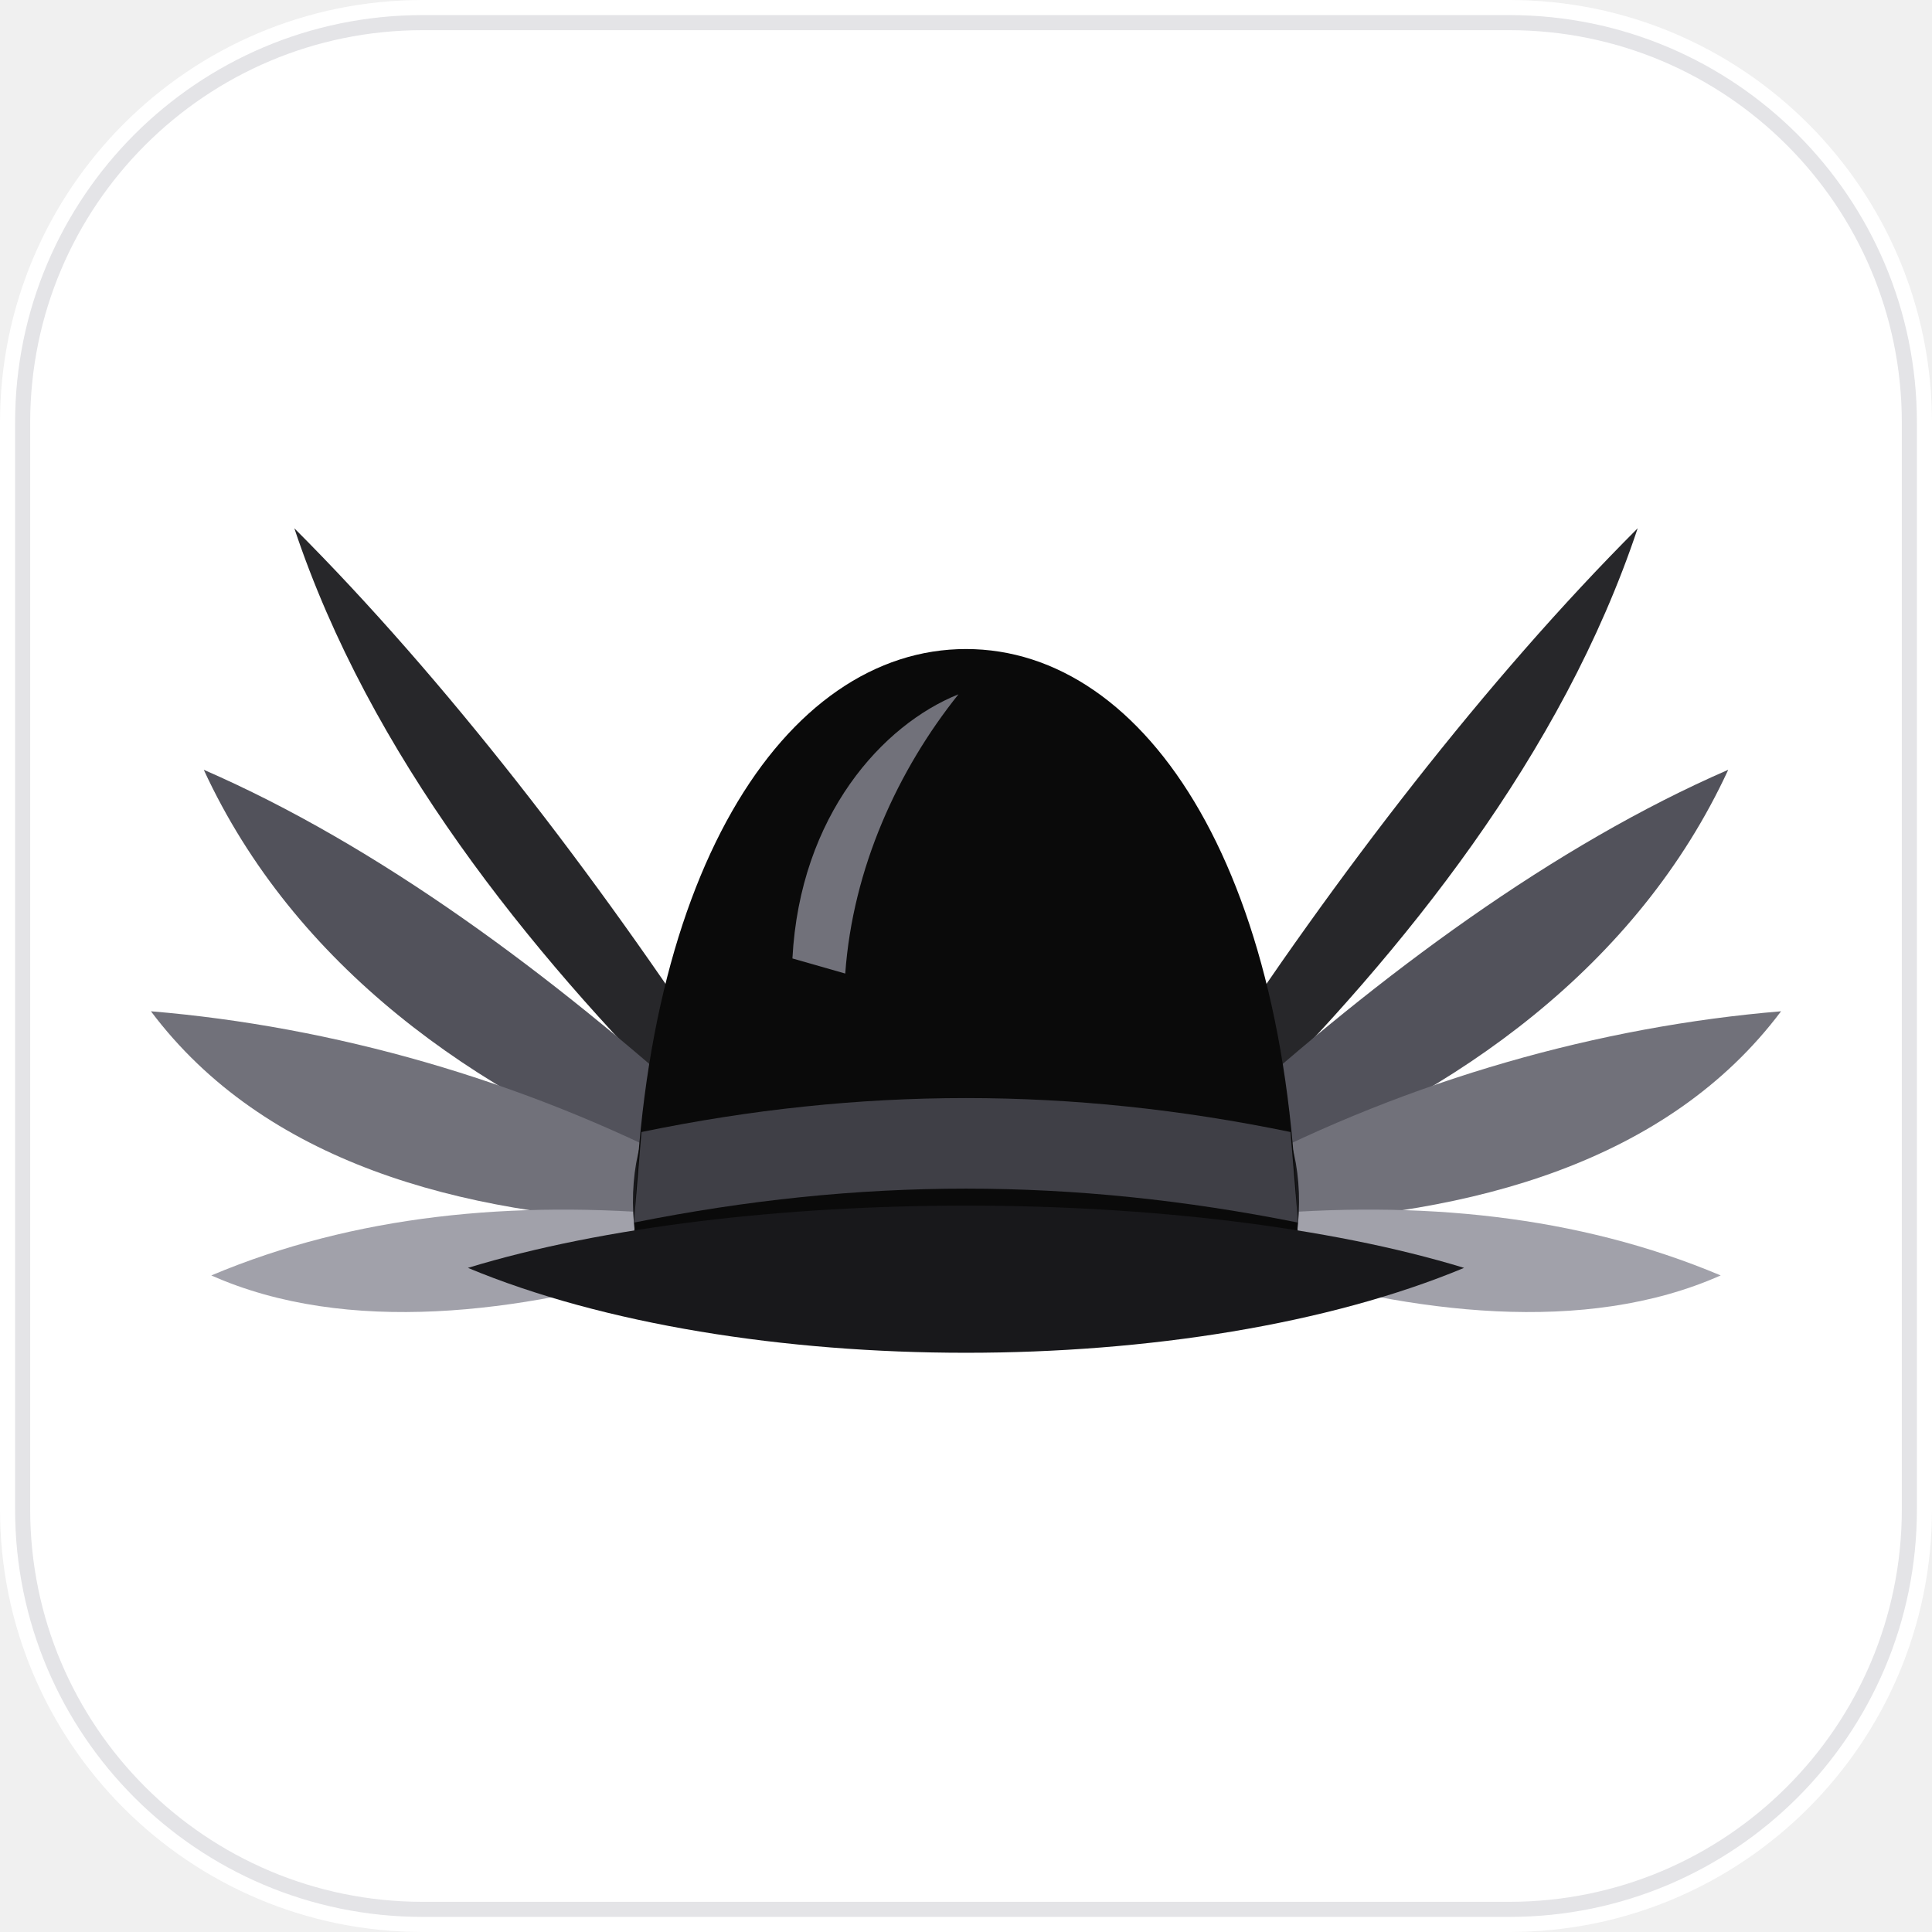
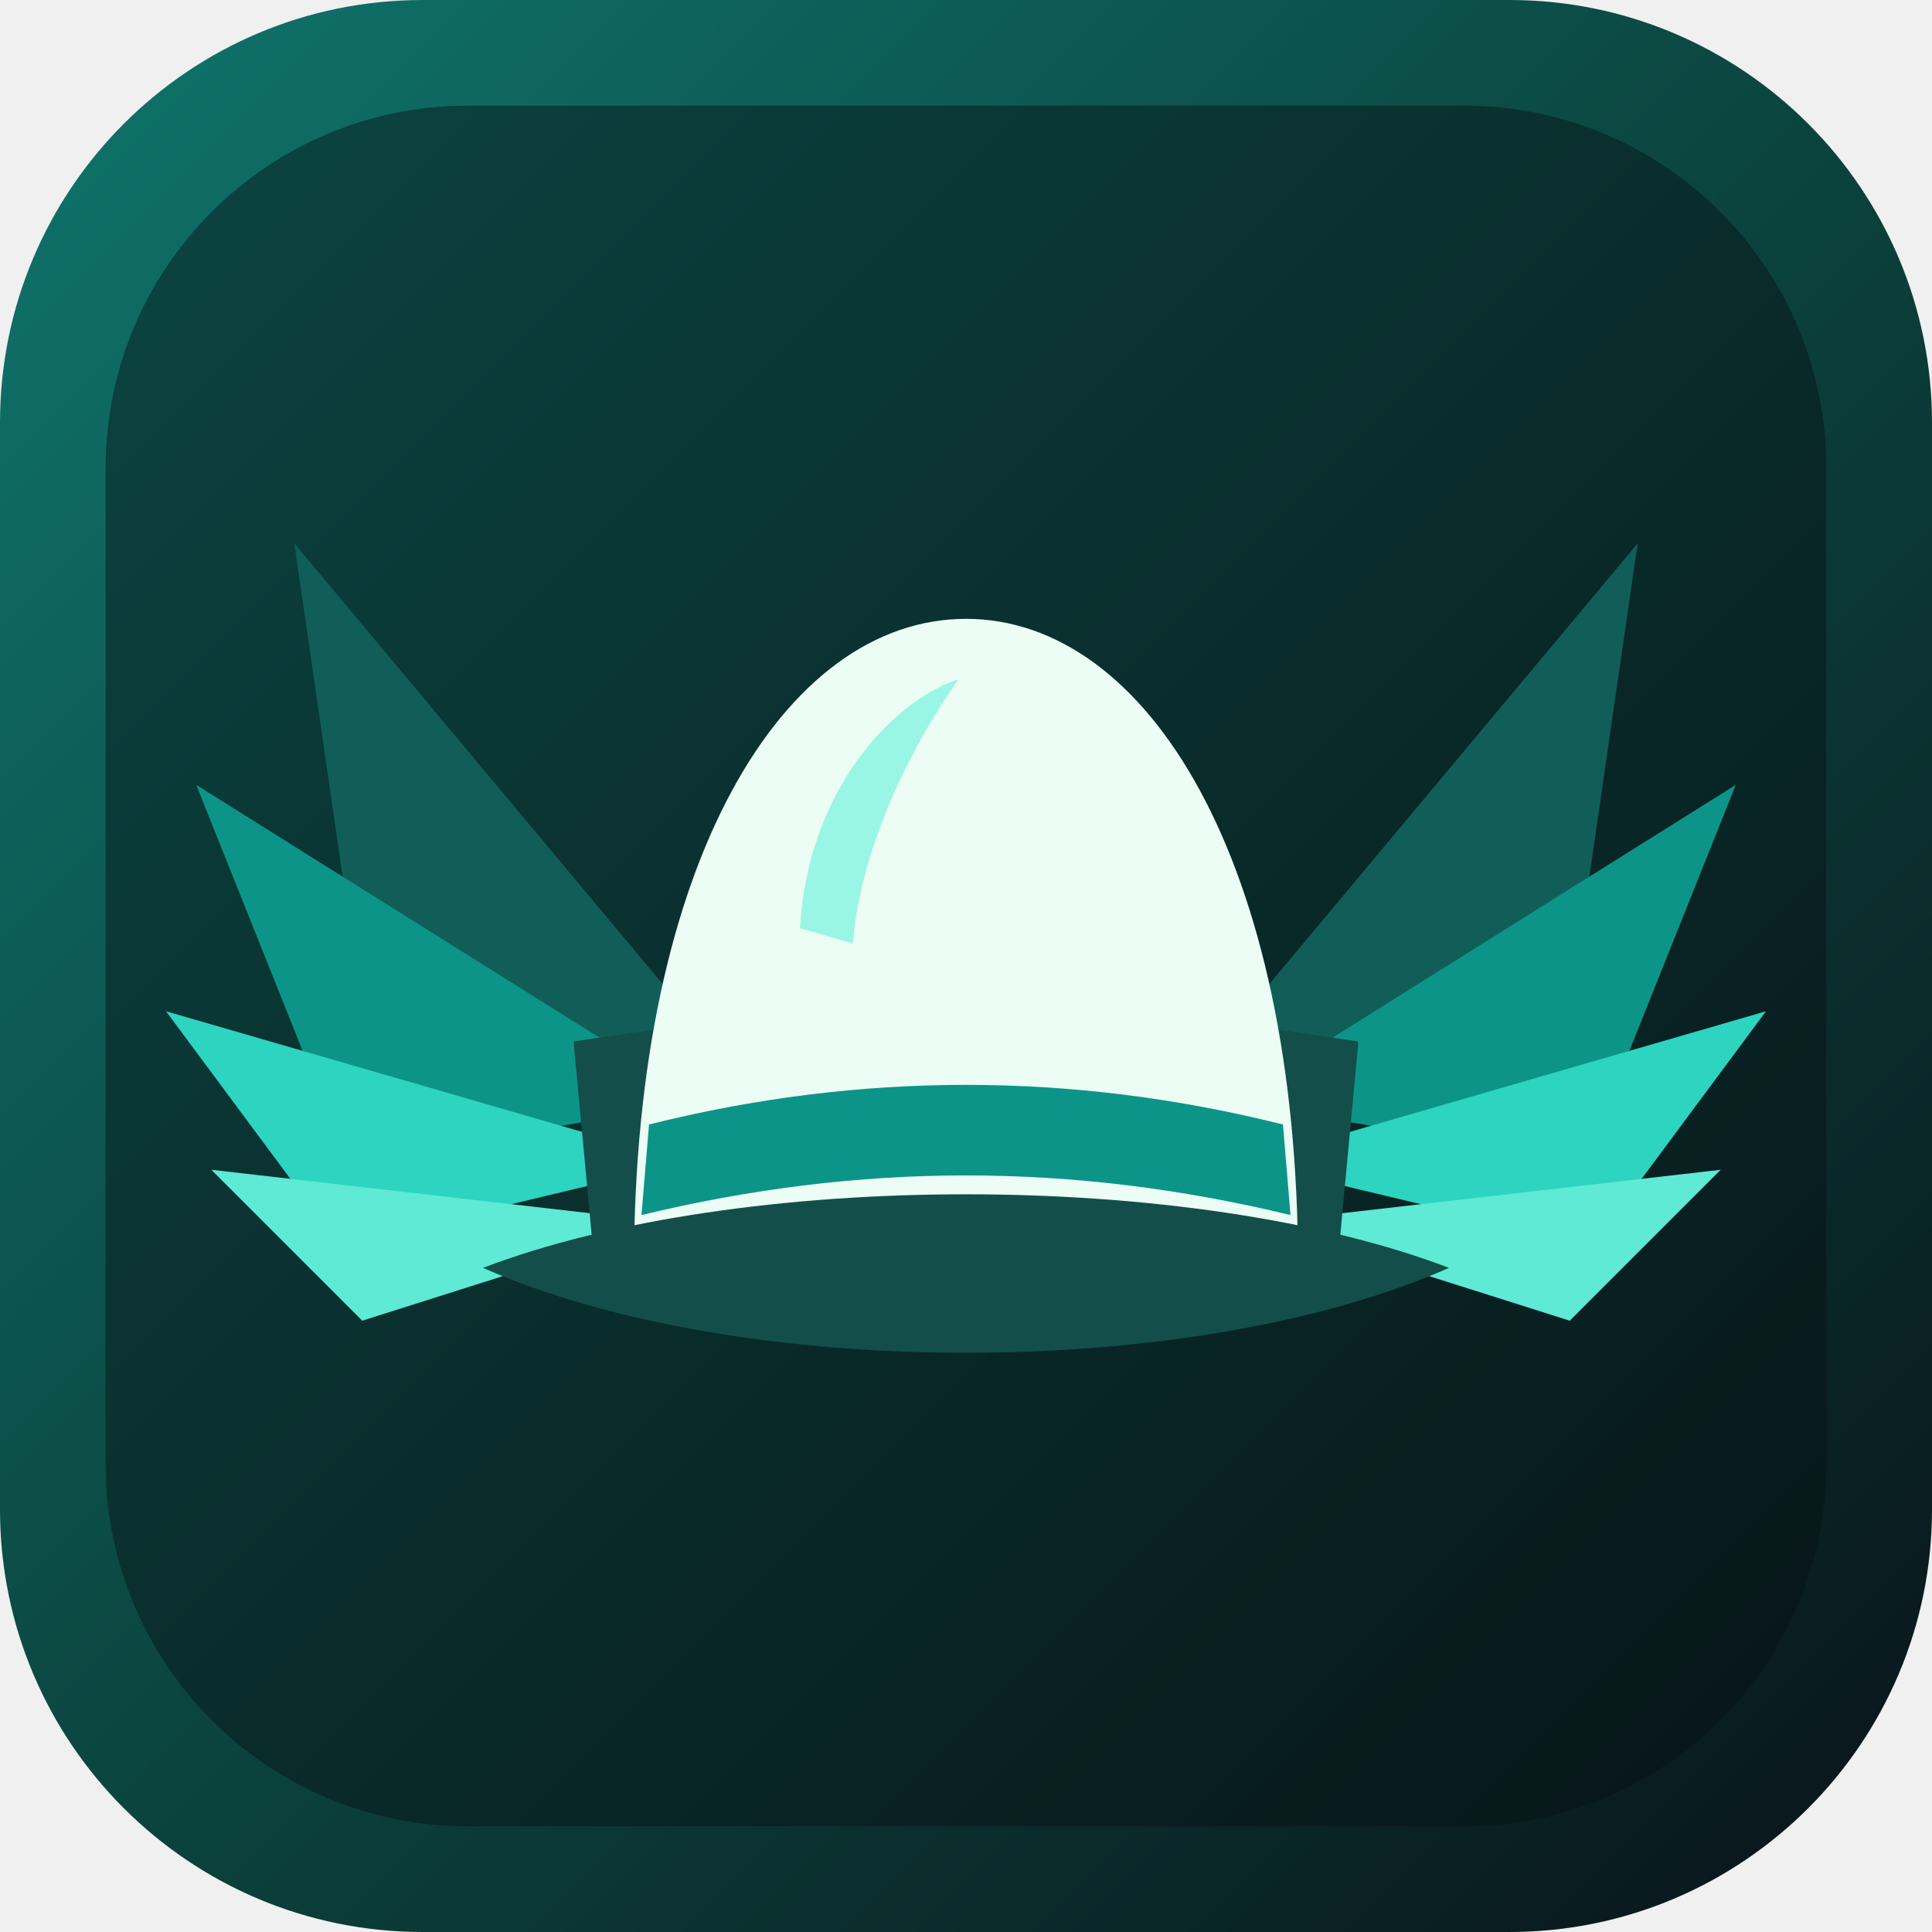
<svg xmlns="http://www.w3.org/2000/svg" viewBox="0 0 512 512" role="img" aria-label="Archer">
-   <rect width="512" height="512" rx="112" fill="#ffffff" />
-   <rect x="6" y="6" width="500" height="500" rx="106" fill="none" stroke="#e4e4e7" stroke-width="4" />
+   <defs>
+     <linearGradient id="archerPlate" x1="0" y1="0" x2="1" y2="1">
+       <stop offset="0" stop-color="#0F766E" />
+       <stop offset="0.55" stop-color="#0B3F3A" />
+       <stop offset="1" stop-color="#0A1218" />
+     </linearGradient>
+   </defs>
+   <rect width="512" height="512" rx="112" fill="url(#archerPlate)" />
+   <rect x="28" y="28" width="456" height="456" rx="96" fill="#071014" fill-opacity="0.45" />
  <g transform="translate(0 32)">
-     <path d="M192 252 C158 200 118 148 78 108 C98 168 140 220 182 262 Z" fill="#27272a" />
-     <path d="M188 264 C146 226 100 192 54 172 C78 224 126 258 178 278 Z" fill="#52525b" />
-     <path d="M184 278 C138 254 88 240 40 236 C70 276 122 290 176 292 Z" fill="#71717a" />
-     <path d="M180 290 C136 286 94 290 56 306 C92 322 138 316 178 304 Z" fill="#a1a1aa" />
-     <path d="M200 244 C176 246 162 272 170 304 C178 284 190 268 206 260 Z" fill="#18181b" />
-     <path d="M320 252 C354 200 394 148 434 108 C414 168 372 220 330 262 Z" fill="#27272a" />
-     <path d="M324 264 C366 226 412 192 458 172 C434 224 386 258 334 278 Z" fill="#52525b" />
-     <path d="M328 278 C374 254 424 240 472 236 C442 276 390 290 336 292 Z" fill="#71717a" />
-     <path d="M332 290 C376 286 418 290 456 306 C420 322 374 316 334 304 Z" fill="#a1a1aa" />
-     <path d="M312 244 C336 246 350 272 342 304 C334 284 322 268 306 260 Z" fill="#18181b" />
-     <path d="M168 304 C168 200 208 140 256 140 C304 140 344 200 344 304 Z" fill="#0a0a0a" />
-     <path d="M210 222 C212 184 234 160 254 152 C238 172 226 198 224 226 Z" fill="#71717a" />
-     <path d="M170 268 C228 256 284 256 342 268 L344 292 C284 280 228 280 168 292 Z" fill="#3f3f46" />
-     <path d="M124 304 C196 282 316 282 388 304 C316 334 196 334 124 304 Z" fill="#18181b" />
+     <path d="M190 246 L78 112 L98 250 Z" fill="#115E59" />
+     <path d="M186 260 L52 176 L92 276 Z" fill="#0D9488" />
+     <path d="M182 276 L44 236 L90 298 Z" fill="#2DD4BF" />
+     <path d="M178 292 L56 278 L96 318 Z" fill="#5EEAD4" />
+     <path d="M206 236 L152 244 L158 308 L210 264 Z" fill="#134E4A" />
+     <path d="M322 246 L434 112 L414 250 Z" fill="#115E59" />
+     <path d="M326 260 L460 176 L420 276 Z" fill="#0D9488" />
+     <path d="M330 276 L468 236 L422 298 Z" fill="#2DD4BF" />
+     <path d="M334 292 L456 278 L416 318 Z" fill="#5EEAD4" />
+     <path d="M306 236 L360 244 L354 308 L302 264 Z" fill="#134E4A" />
+     <path d="M168 304 C168 196 208 132 256 132 C304 132 344 196 344 304 Z" fill="#ECFDF5" />
+     <path d="M212 214 C214 178 236 154 254 148 C240 168 228 194 226 218 Z" fill="#99F6E4" />
+     <path d="M172 266 C228 252 284 252 340 266 L342 290 C284 276 228 276 170 290 Z" fill="#0D9488" />
+     <path d="M128 304 C196 278 316 278 384 304 C316 334 196 334 128 304 Z" fill="#134E4A" />
  </g>
</svg>
